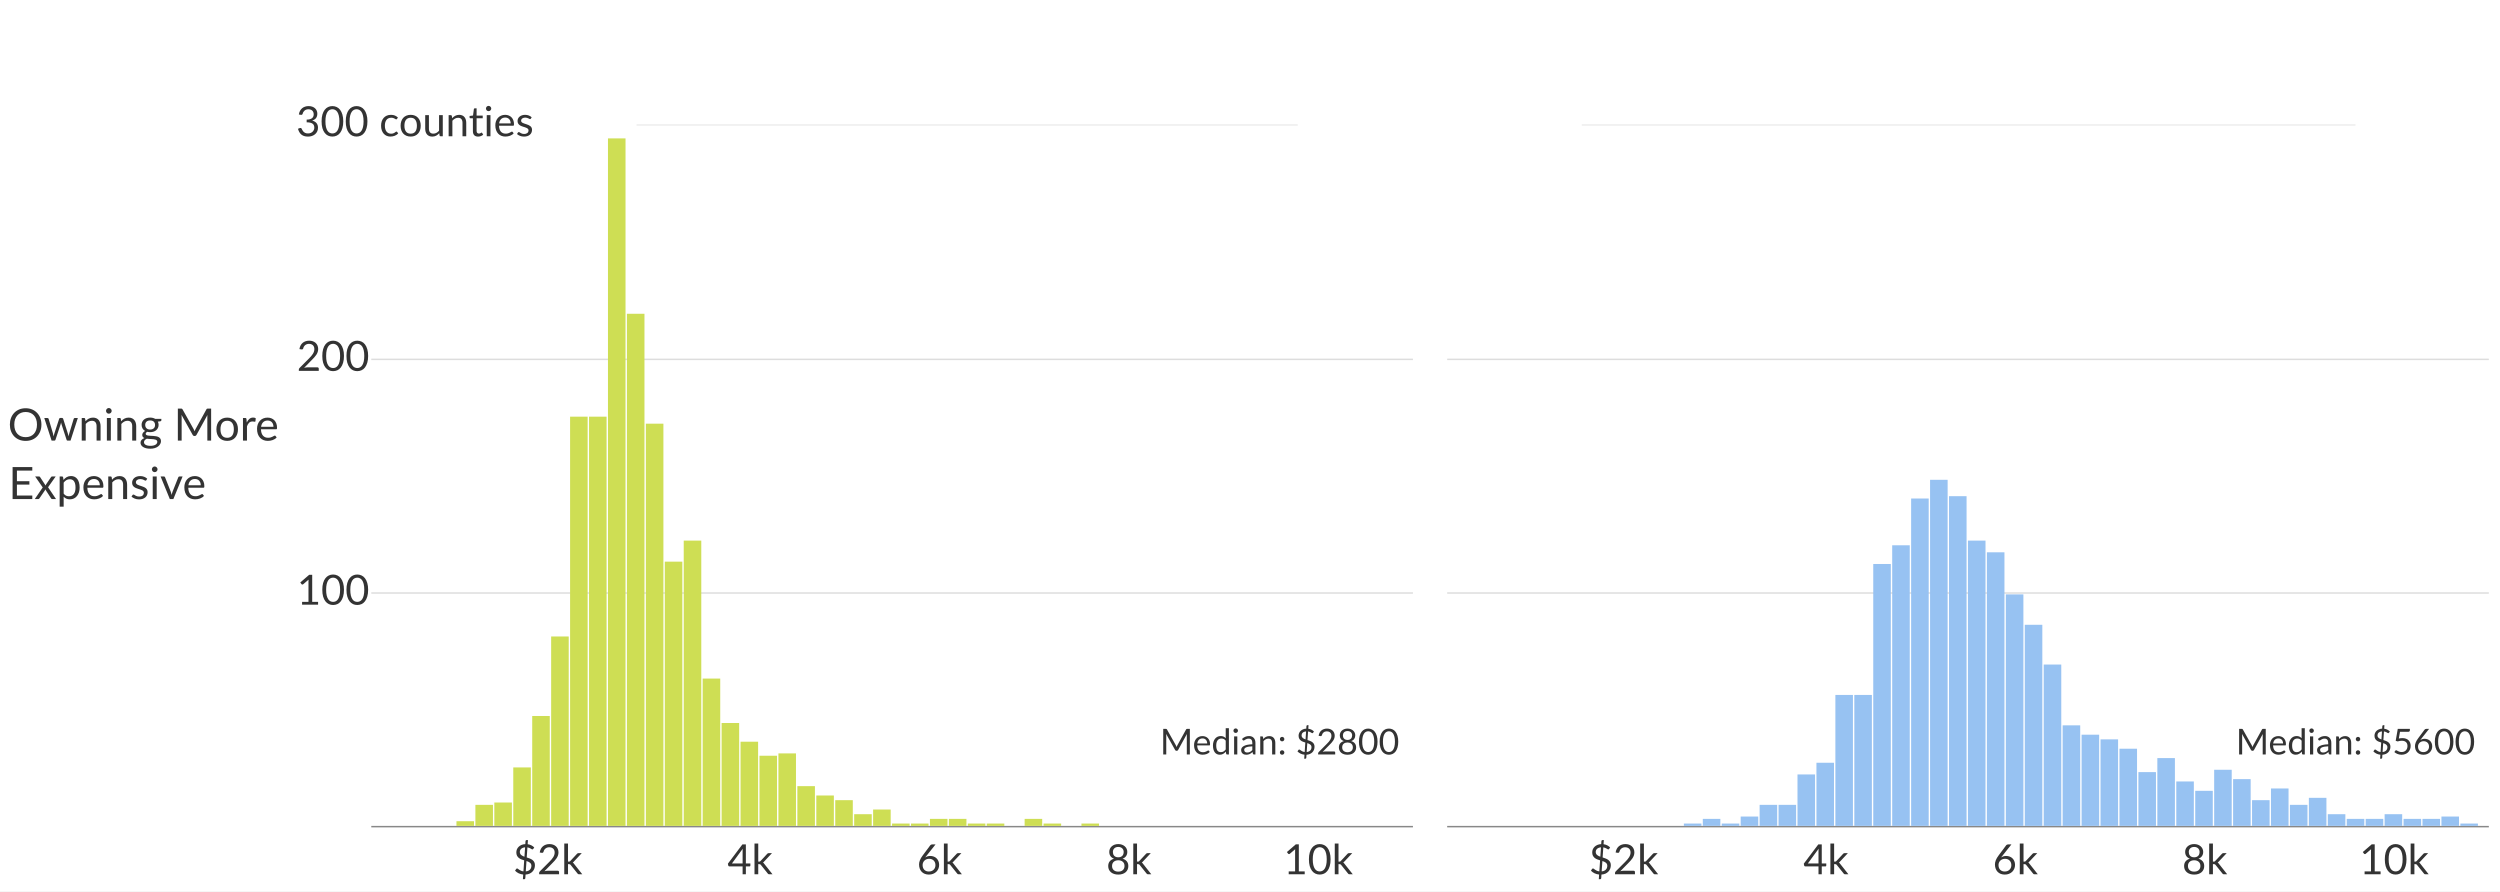
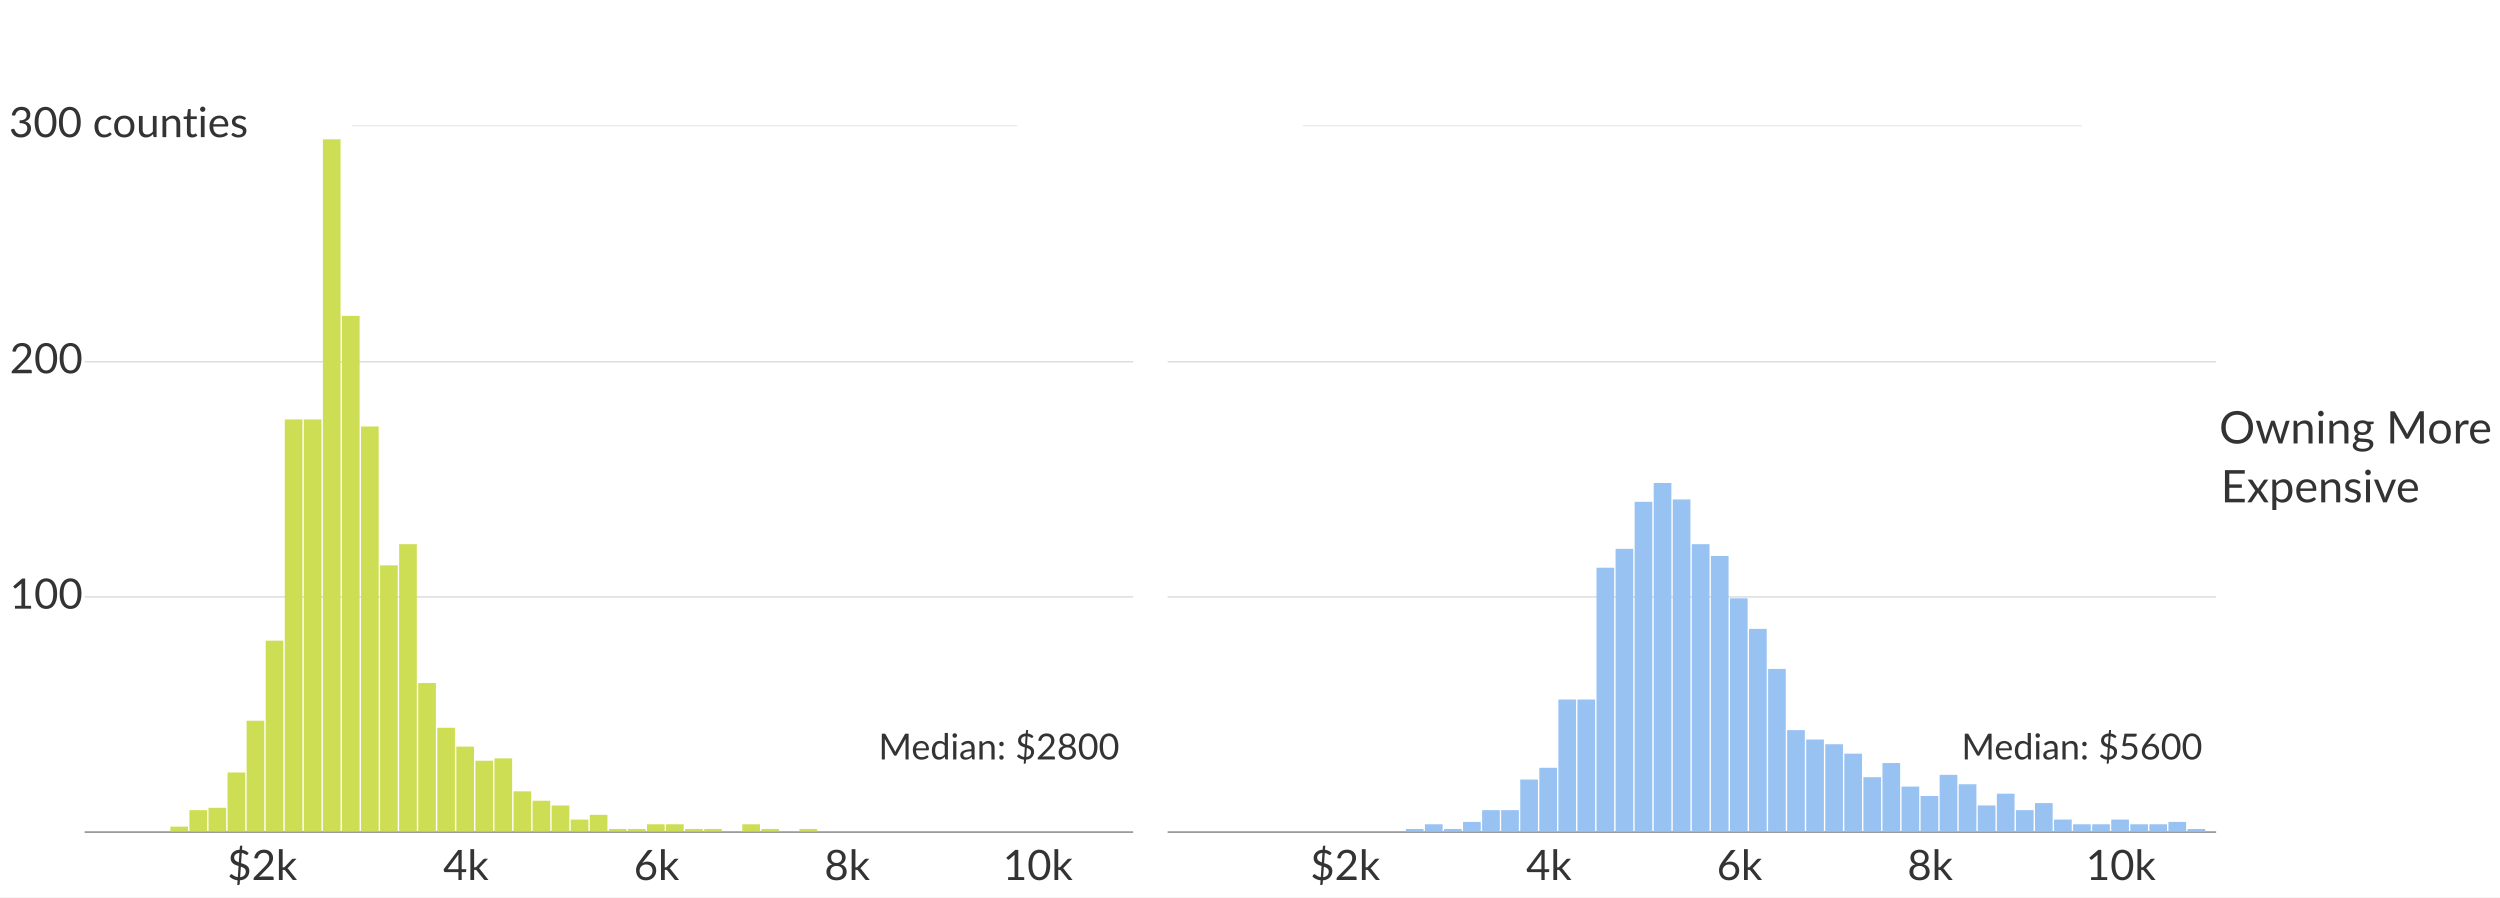
- <svg xmlns="http://www.w3.org/2000/svg" class="marks" width="1680" height="599" viewBox="0 0 1680 599" version="1.1">
-   <rect width="1680" height="599" style="fill: white;" />
-   <g transform="translate(249,5)">
+ <svg xmlns="http://www.w3.org/2000/svg" class="marks" width="1669" height="599" viewBox="0 0 1669 599" version="1.1">
+   <rect width="1669" height="599" style="fill: white;" />
+   <g transform="translate(56,5)">
    <g class="mark-group role-frame root">
      <g transform="translate(0,0)">
        <path class="background" d="M0,0h0v550h0Z" style="fill: none;" />
        <g>
          <g class="mark-group role-scope concat_0_group">
            <g transform="translate(0,0)">
              <path class="background" d="M0.5,0.5h700v550h-700Z" style="fill: none; stroke: #ddd; stroke-opacity: 0;" />
              <g>
                <g class="mark-group role-axis">
                  <g transform="translate(0.5,0.5)">
                    <path class="background" d="M0,0h0v0h0Z" style="pointer-events: none; fill: none;" />
                    <g>
                      <g class="mark-rule role-axis-grid" style="pointer-events: none;">
                        <line transform="translate(0,393)" x2="700" y2="0" style="fill: none; stroke: #ddd; stroke-opacity: 1; stroke-width: 1; opacity: 1;" />
                        <line transform="translate(0,236)" x2="700" y2="0" style="fill: none; stroke: #ddd; stroke-opacity: 1; stroke-width: 1; opacity: 1;" />
                      </g>
                    </g>
                    <path class="foreground" d="" style="pointer-events: none; display: none; fill: none;" />
                  </g>
                </g>
                <g class="mark-group role-axis">
                  <g transform="translate(0.5,550.5)">
                    <path class="background" d="M0,0h0v0h0Z" style="pointer-events: none; fill: none;" />
                    <g>
                      <g class="mark-text role-axis-label" style="pointer-events: none;">
-                         <text text-anchor="middle" transform="translate(254.5455,32)" style="font-family: Lato; font-size: 28px; fill: #000; fill-opacity: 0.8; opacity: 1;">4k</text>
-                         <text text-anchor="middle" transform="translate(381.8182,32)" style="font-family: Lato; font-size: 28px; fill: #000; fill-opacity: 0.8; opacity: 1;">6k</text>
-                         <text text-anchor="middle" transform="translate(509.0909,32)" style="font-family: Lato; font-size: 28px; fill: #000; fill-opacity: 0.8; opacity: 1;">8k</text>
-                         <text text-anchor="middle" transform="translate(636.3636,32)" style="font-family: Lato; font-size: 28px; fill: #000; fill-opacity: 0.8; opacity: 1;">10k</text>
+                         <text text-anchor="middle" transform="translate(254.5455,32)" style="font-family: Lato, Calibri, Arial; font-size: 28px; fill: #000; fill-opacity: 0.8; opacity: 1;">4k</text>
+                         <text text-anchor="middle" transform="translate(381.8182,32)" style="font-family: Lato, Calibri, Arial; font-size: 28px; fill: #000; fill-opacity: 0.8; opacity: 1;">6k</text>
+                         <text text-anchor="middle" transform="translate(509.0909,32)" style="font-family: Lato, Calibri, Arial; font-size: 28px; fill: #000; fill-opacity: 0.8; opacity: 1;">8k</text>
+                         <text text-anchor="middle" transform="translate(636.3636,32)" style="font-family: Lato, Calibri, Arial; font-size: 28px; fill: #000; fill-opacity: 0.8; opacity: 1;">10k</text>
                      </g>
                      <g class="mark-rule role-axis-domain" style="pointer-events: none;">
                        <line transform="translate(0,0)" x2="700" y2="0" style="fill: none; stroke: #888; stroke-width: 1; opacity: 1;" />
                      </g>
                    </g>
                    <path class="foreground" d="" style="pointer-events: none; display: none; fill: none;" />
                  </g>
                </g>
                <g class="mark-group role-axis">
                  <g transform="translate(0.5,0.5)">
                    <path class="background" d="M0,0h0v0h0Z" style="pointer-events: none; fill: none;" />
                    <g>
                      <g class="mark-text role-axis-label" style="pointer-events: none;">
-                         <text text-anchor="start" transform="translate(-50,400.8571)" style="font-family: Lato; font-size: 28px; fill: #000; fill-opacity: 0.8; opacity: 1;">100</text>
-                         <text text-anchor="start" transform="translate(-50,243.7143)" style="font-family: Lato; font-size: 28px; fill: #000; fill-opacity: 0.8; opacity: 1;">200</text>
+                         <text text-anchor="start" transform="translate(-50,400.8571)" style="font-family: Lato, Calibri, Arial; font-size: 28px; fill: #000; fill-opacity: 0.8; opacity: 1;">100</text>
+                         <text text-anchor="start" transform="translate(-50,243.7143)" style="font-family: Lato, Calibri, Arial; font-size: 28px; fill: #000; fill-opacity: 0.8; opacity: 1;">200</text>
                      </g>
                      <g class="mark-rule role-axis-domain" style="pointer-events: none;">
                        <line transform="translate(0,550)" x2="0" y2="-550" style="fill: none; stroke: #888; stroke-width: 0; opacity: 1;" />
                      </g>
                    </g>
                    <path class="foreground" d="" style="pointer-events: none; display: none; fill: none;" />
                  </g>
                </g>
                <g class="mark-text role-mark concat_0_layer_0_marks">
                  <text text-anchor="middle" transform="translate(400.9091,77.57143)" style="font-family: sans-serif; font-size: 11.5px; font-weight: bold; fill: black; opacity: 0.09;">______________________________________________________________________________________________</text>
                </g>
                <g class="mark-rect role-mark concat_0_layer_1_marks">
                  <path d="M134.1,275h11.8v275h-11.8Z" style="fill: #cede54;" />
                  <path d="M172.282,205.857h11.8v344.143h-11.8Z" style="fill: #cede54;" />
                  <path d="M70.464,535.857h11.8v14.143h-11.8Z" style="fill: #cede54;" />
                  <path d="M159.555,88h11.8v462h-11.8Z" style="fill: #cede54;" />
                  <path d="M146.827,275h11.8v275h-11.8Z" style="fill: #cede54;" />
                  <path d="M83.191,534.286h11.8v15.714h-11.8Z" style="fill: #cede54;" />
                  <path d="M121.373,422.714h11.8v127.286h-11.8Z" style="fill: #cede54;" />
                  <path d="M95.918,510.714h11.8v39.286h-11.8Z" style="fill: #cede54;" />
                  <path d="M185.009,279.714h11.8v270.286h-11.8Z" style="fill: #cede54;" />
                  <path d="M235.918,480.857h11.8v69.143h-11.8Z" style="fill: #cede54;" />
                  <path d="M299.555,529.571h11.8v20.429h-11.8Z" style="fill: #cede54;" />
                  <path d="M274.1,501.286h11.8v48.714h-11.8Z" style="fill: #cede54;" />
                  <path d="M312.282,532.714h11.8v17.286h-11.8Z" style="fill: #cede54;" />
                  <path d="M223.191,451h11.8v99h-11.8Z" style="fill: #cede54;" />
                  <path d="M286.827,523.286h11.8v26.714h-11.8Z" style="fill: #cede54;" />
                  <path d="M210.464,358.286h11.8v191.714h-11.8Z" style="fill: #cede54;" />
                  <path d="M325.009,542.143h11.8v7.857h-11.8Z" style="fill: #cede54;" />
                  <path d="M197.736,372.429h11.8v177.571h-11.8Z" style="fill: #cede54;" />
                  <path d="M363.191,548.429h11.8v1.571h-11.8Z" style="fill: #cede54;" />
                  <path d="M261.373,502.857h11.8v47.143h-11.8Z" style="fill: #cede54;" />
                  <path d="M439.555,545.286h11.8v4.714h-11.8Z" style="fill: #cede54;" />
                  <path d="M248.645,493.429h11.8v56.571h-11.8Z" style="fill: #cede54;" />
                  <path d="M388.645,545.286h11.8v4.714h-11.8Z" style="fill: #cede54;" />
                  <path d="M108.645,476.143h11.8v73.857h-11.8Z" style="fill: #cede54;" />
                  <path d="M57.736,546.857h11.8v3.143h-11.8Z" style="fill: #cede54;" />
                  <path d="M337.736,539h11.8v11h-11.8Z" style="fill: #cede54;" />
                  <path d="M375.918,545.286h11.8v4.714h-11.8Z" style="fill: #cede54;" />
                  <path d="M401.373,548.429h11.8v1.571h-11.8Z" style="fill: #cede54;" />
                  <path d="M350.464,548.429h11.8v1.571h-11.8Z" style="fill: #cede54;" />
                  <path d="M477.736,548.429h11.8v1.571h-11.8Z" style="fill: #cede54;" />
                  <path d="M414.1,548.429h11.8v1.571h-11.8Z" style="fill: #cede54;" />
                  <path d="M452.282,548.429h11.8v1.571h-11.8Z" style="fill: #cede54;" />
                </g>
                <g class="mark-text role-mark concat_0_layer_2_marks">
                  <text text-anchor="middle" transform="translate(119.0909,582.5)" style="font-family: lato; font-size: 28px; fill: black; opacity: 0.8;">$2k</text>
                </g>
                <g class="mark-text role-mark concat_0_layer_3_marks">
                  <text text-anchor="middle" transform="translate(29.81818,86.57143)" style="font-family: lato; font-size: 28px; fill: black; opacity: 0.8;">300 counties</text>
                </g>
                <g class="mark-text role-mark concat_0_layer_4_marks">
-                   <text text-anchor="middle" transform="translate(-152.7273,291.0714)" style="font-family: lato; font-size: 30px; fill: black; opacity: 0.8;">Owning More</text>
+                   <text text-anchor="middle" transform="translate(6.363636,291.0714)" style="font-family: lato; font-size: 30px; fill: black; opacity: 0.8;" />
                </g>
                <g class="mark-text role-mark concat_0_layer_5_marks">
-                   <text text-anchor="middle" transform="translate(-176.9091,330.3571)" style="font-family: lato; font-size: 30px; fill: black; opacity: 0.8;">Expensive</text>
+                   <text text-anchor="middle" transform="translate(6.363636,330.3571)" style="font-family: lato; font-size: 30px; fill: black; opacity: 0.8;" />
                </g>
                <g class="mark-text role-mark concat_0_layer_6_marks">
                  <text text-anchor="middle" transform="translate(610.9091,502)" style="font-family: lato; font-size: 24px; fill: black; opacity: 0.8;">Median: $2800</text>
                </g>
              </g>
              <path class="foreground" d="" style="display: none; fill: none;" />
            </g>
          </g>
          <g class="mark-group role-scope concat_1_group">
            <g transform="translate(723,0)">
              <path class="background" d="M0.5,0.5h700v550h-700Z" style="fill: none; stroke: #ddd; stroke-opacity: 0;" />
              <g>
                <g class="mark-group role-axis">
                  <g transform="translate(0.5,0.5)">
                    <path class="background" d="M0,0h0v0h0Z" style="pointer-events: none; fill: none;" />
                    <g>
                      <g class="mark-rule role-axis-grid" style="pointer-events: none;">
                        <line transform="translate(0,393)" x2="700" y2="0" style="fill: none; stroke: #ddd; stroke-opacity: 1; stroke-width: 1; opacity: 1;" />
                        <line transform="translate(0,236)" x2="700" y2="0" style="fill: none; stroke: #ddd; stroke-opacity: 1; stroke-width: 1; opacity: 1;" />
                      </g>
                    </g>
                    <path class="foreground" d="" style="pointer-events: none; display: none; fill: none;" />
                  </g>
                </g>
                <g class="mark-group role-axis">
                  <g transform="translate(0.5,550.5)">
                    <path class="background" d="M0,0h0v0h0Z" style="pointer-events: none; fill: none;" />
                    <g>
                      <g class="mark-text role-axis-label" style="pointer-events: none;">
-                         <text text-anchor="middle" transform="translate(254.5455,32)" style="font-family: Lato; font-size: 28px; fill: #000; fill-opacity: 0.8; opacity: 1;">4k</text>
-                         <text text-anchor="middle" transform="translate(381.8182,32)" style="font-family: Lato; font-size: 28px; fill: #000; fill-opacity: 0.8; opacity: 1;">6k</text>
-                         <text text-anchor="middle" transform="translate(509.0909,32)" style="font-family: Lato; font-size: 28px; fill: #000; fill-opacity: 0.8; opacity: 1;">8k</text>
-                         <text text-anchor="middle" transform="translate(636.3636,32)" style="font-family: Lato; font-size: 28px; fill: #000; fill-opacity: 0.8; opacity: 1;">10k</text>
+                         <text text-anchor="middle" transform="translate(254.5455,32)" style="font-family: Lato, Calibri, Arial; font-size: 28px; fill: #000; fill-opacity: 0.8; opacity: 1;">4k</text>
+                         <text text-anchor="middle" transform="translate(381.8182,32)" style="font-family: Lato, Calibri, Arial; font-size: 28px; fill: #000; fill-opacity: 0.8; opacity: 1;">6k</text>
+                         <text text-anchor="middle" transform="translate(509.0909,32)" style="font-family: Lato, Calibri, Arial; font-size: 28px; fill: #000; fill-opacity: 0.8; opacity: 1;">8k</text>
+                         <text text-anchor="middle" transform="translate(636.3636,32)" style="font-family: Lato, Calibri, Arial; font-size: 28px; fill: #000; fill-opacity: 0.8; opacity: 1;">10k</text>
                      </g>
                      <g class="mark-rule role-axis-domain" style="pointer-events: none;">
                        <line transform="translate(0,0)" x2="700" y2="0" style="fill: none; stroke: #888; stroke-width: 1; opacity: 1;" />
                      </g>
                    </g>
                    <path class="foreground" d="" style="pointer-events: none; display: none; fill: none;" />
                  </g>
                </g>
                <g class="mark-group role-axis">
                  <g transform="translate(0.5,0.5)">
                    <path class="background" d="M0,0h0v0h0Z" style="pointer-events: none; fill: none;" />
                    <g>
                      <g class="mark-text role-axis-label" style="pointer-events: none;">
-                         <text text-anchor="start" transform="translate(0,400.8571)" style="font-family: Lato; font-size: 28px; fill: #000; fill-opacity: 0; opacity: 1;">100</text>
-                         <text text-anchor="start" transform="translate(0,243.7143)" style="font-family: Lato; font-size: 28px; fill: #000; fill-opacity: 0; opacity: 1;">200</text>
+                         <text text-anchor="start" transform="translate(0,400.8571)" style="font-family: Lato, Calibri, Arial; font-size: 28px; fill: #000; fill-opacity: 0; opacity: 1;">100</text>
+                         <text text-anchor="start" transform="translate(0,243.7143)" style="font-family: Lato, Calibri, Arial; font-size: 28px; fill: #000; fill-opacity: 0; opacity: 1;">200</text>
                      </g>
                      <g class="mark-rule role-axis-domain" style="pointer-events: none;">
                        <line transform="translate(0,550)" x2="0" y2="-550" style="fill: none; stroke: #888; stroke-width: 0; opacity: 1;" />
                      </g>
                    </g>
                    <path class="foreground" d="" style="pointer-events: none; display: none; fill: none;" />
                  </g>
                </g>
                <g class="mark-text role-mark concat_1_layer_0_marks">
                  <text text-anchor="middle" transform="translate(350.9091,77.57143)" style="font-family: sans-serif; font-size: 11.5px; font-weight: bold; fill: black; opacity: 0.09;">______________________________________________________________________________________________________________</text>
                </g>
                <g class="mark-rect role-mark concat_1_layer_1_marks">
                  <path d="M210.464,535.857h11.8v14.143h-11.8Z" style="fill: #97c2f2;" />
                  <path d="M363.191,366.143h11.8v183.857h-11.8Z" style="fill: #97c2f2;" />
                  <path d="M223.191,535.857h11.8v14.143h-11.8Z" style="fill: #97c2f2;" />
                  <path d="M350.464,358.286h11.8v191.714h-11.8Z" style="fill: #97c2f2;" />
                  <path d="M235.918,515.429h11.8v34.571h-11.8Z" style="fill: #97c2f2;" />
                  <path d="M312.282,330h11.8v220h-11.8Z" style="fill: #97c2f2;" />
                  <path d="M261.373,462h11.8v88h-11.8Z" style="fill: #97c2f2;" />
                  <path d="M439.555,491.857h11.8v58.143h-11.8Z" style="fill: #97c2f2;" />
                  <path d="M274.1,462h11.8v88h-11.8Z" style="fill: #97c2f2;" />
                  <path d="M337.736,328.429h11.8v221.571h-11.8Z" style="fill: #97c2f2;" />
                  <path d="M248.645,507.571h11.8v42.429h-11.8Z" style="fill: #97c2f2;" />
                  <path d="M325.009,317.429h11.8v232.571h-11.8Z" style="fill: #97c2f2;" />
                  <path d="M452.282,498.143h11.8v51.857h-11.8Z" style="fill: #97c2f2;" />
                  <path d="M566.827,535.857h11.8v14.143h-11.8Z" style="fill: #97c2f2;" />
                  <path d="M503.191,526.429h11.8v23.571h-11.8Z" style="fill: #97c2f2;" />
                  <path d="M388.645,414.857h11.8v135.143h-11.8Z" style="fill: #97c2f2;" />
                  <path d="M579.555,531.143h11.8v18.857h-11.8Z" style="fill: #97c2f2;" />
                  <path d="M401.373,441.571h11.8v108.429h-11.8Z" style="fill: #97c2f2;" />
                  <path d="M515.918,512.286h11.8v37.714h-11.8Z" style="fill: #97c2f2;" />
                  <path d="M465.009,513.857h11.8v36.143h-11.8Z" style="fill: #97c2f2;" />
                  <path d="M477.736,504.429h11.8v45.571h-11.8Z" style="fill: #97c2f2;" />
                  <path d="M414.1,482.429h11.8v67.571h-11.8Z" style="fill: #97c2f2;" />
                  <path d="M286.827,374h11.8v176h-11.8Z" style="fill: #97c2f2;" />
                  <path d="M299.555,361.429h11.8v188.571h-11.8Z" style="fill: #97c2f2;" />
                  <path d="M375.918,394.429h11.8v155.571h-11.8Z" style="fill: #97c2f2;" />
                  <path d="M668.645,543.714h11.8v6.286h-11.8Z" style="fill: #97c2f2;" />
                  <path d="M605.009,545.286h11.8v4.714h-11.8Z" style="fill: #97c2f2;" />
                  <path d="M490.464,520.143h11.8v29.857h-11.8Z" style="fill: #97c2f2;" />
                  <path d="M554.1,524.857h11.8v25.143h-11.8Z" style="fill: #97c2f2;" />
                  <path d="M592.282,542.143h11.8v7.857h-11.8Z" style="fill: #97c2f2;" />
                  <path d="M528.645,518.571h11.8v31.429h-11.8Z" style="fill: #97c2f2;" />
                  <path d="M426.827,488.714h11.8v61.286h-11.8Z" style="fill: #97c2f2;" />
                  <path d="M541.373,532.714h11.8v17.286h-11.8Z" style="fill: #97c2f2;" />
                  <path d="M630.464,542.143h11.8v7.857h-11.8Z" style="fill: #97c2f2;" />
                  <path d="M159.555,548.429h11.8v1.571h-11.8Z" style="fill: #97c2f2;" />
                  <path d="M172.282,545.286h11.8v4.714h-11.8Z" style="fill: #97c2f2;" />
                  <path d="M185.009,548.429h11.8v1.571h-11.8Z" style="fill: #97c2f2;" />
                  <path d="M197.736,543.714h11.8v6.286h-11.8Z" style="fill: #97c2f2;" />
                  <path d="M617.736,545.286h11.8v4.714h-11.8Z" style="fill: #97c2f2;" />
                  <path d="M655.918,545.286h11.8v4.714h-11.8Z" style="fill: #97c2f2;" />
                  <path d="M643.191,545.286h11.8v4.714h-11.8Z" style="fill: #97c2f2;" />
                  <path d="M681.373,548.429h11.8v1.571h-11.8Z" style="fill: #97c2f2;" />
                </g>
                <g class="mark-text role-mark concat_1_layer_2_marks">
                  <text text-anchor="middle" transform="translate(119.0909,582.5)" style="font-family: lato; font-size: 28px; fill: black; opacity: 0.8;">$2k</text>
                </g>
                <g class="mark-text role-mark concat_1_layer_3_marks">
                  <text text-anchor="middle" transform="translate(531.8182,86.57143)" style="font-family: lato; font-size: 28px; fill: black; opacity: 0;">300 counties</text>
                </g>
                <g class="mark-text role-mark concat_1_layer_4_marks">
-                   <text text-anchor="middle" transform="translate(6.363636,291.0714)" style="font-family: lato; font-size: 30px; fill: black; opacity: 0.8;" />
+                   <text text-anchor="middle" transform="translate(793.5455,291.0714)" style="font-family: lato; font-size: 30px; fill: black; opacity: 0.8;">Owning More</text>
                </g>
                <g class="mark-text role-mark concat_1_layer_5_marks">
-                   <text text-anchor="middle" transform="translate(6.363636,330.3571)" style="font-family: lato; font-size: 30px; fill: black; opacity: 0.8;" />
+                   <text text-anchor="middle" transform="translate(770,330.3571)" style="font-family: lato; font-size: 30px; fill: black; opacity: 0.8;">Expensive</text>
                </g>
                <g class="mark-text role-mark concat_1_layer_6_marks">
                  <text text-anchor="middle" transform="translate(610.9091,502)" style="font-family: lato; font-size: 24px; fill: black; opacity: 0.8;">Median: $5600</text>
                </g>
              </g>
              <path class="foreground" d="" style="display: none; fill: none;" />
            </g>
          </g>
        </g>
        <path class="foreground" d="" style="display: none; fill: none;" />
      </g>
    </g>
  </g>
</svg>
